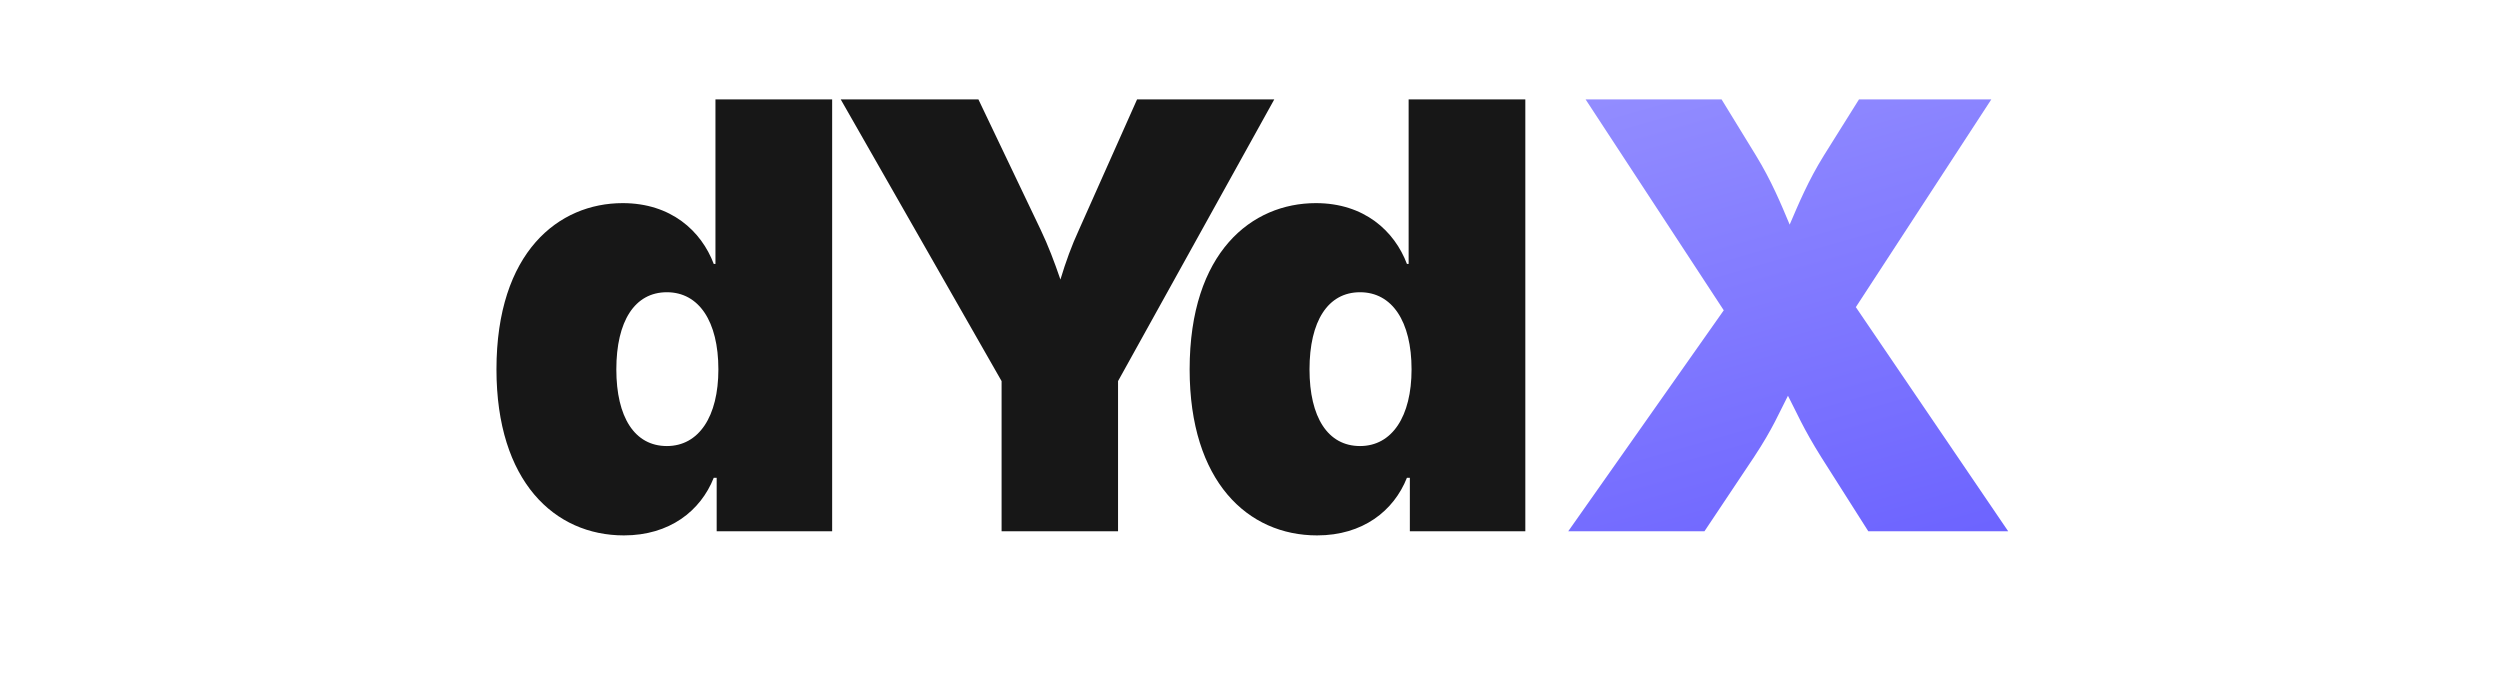
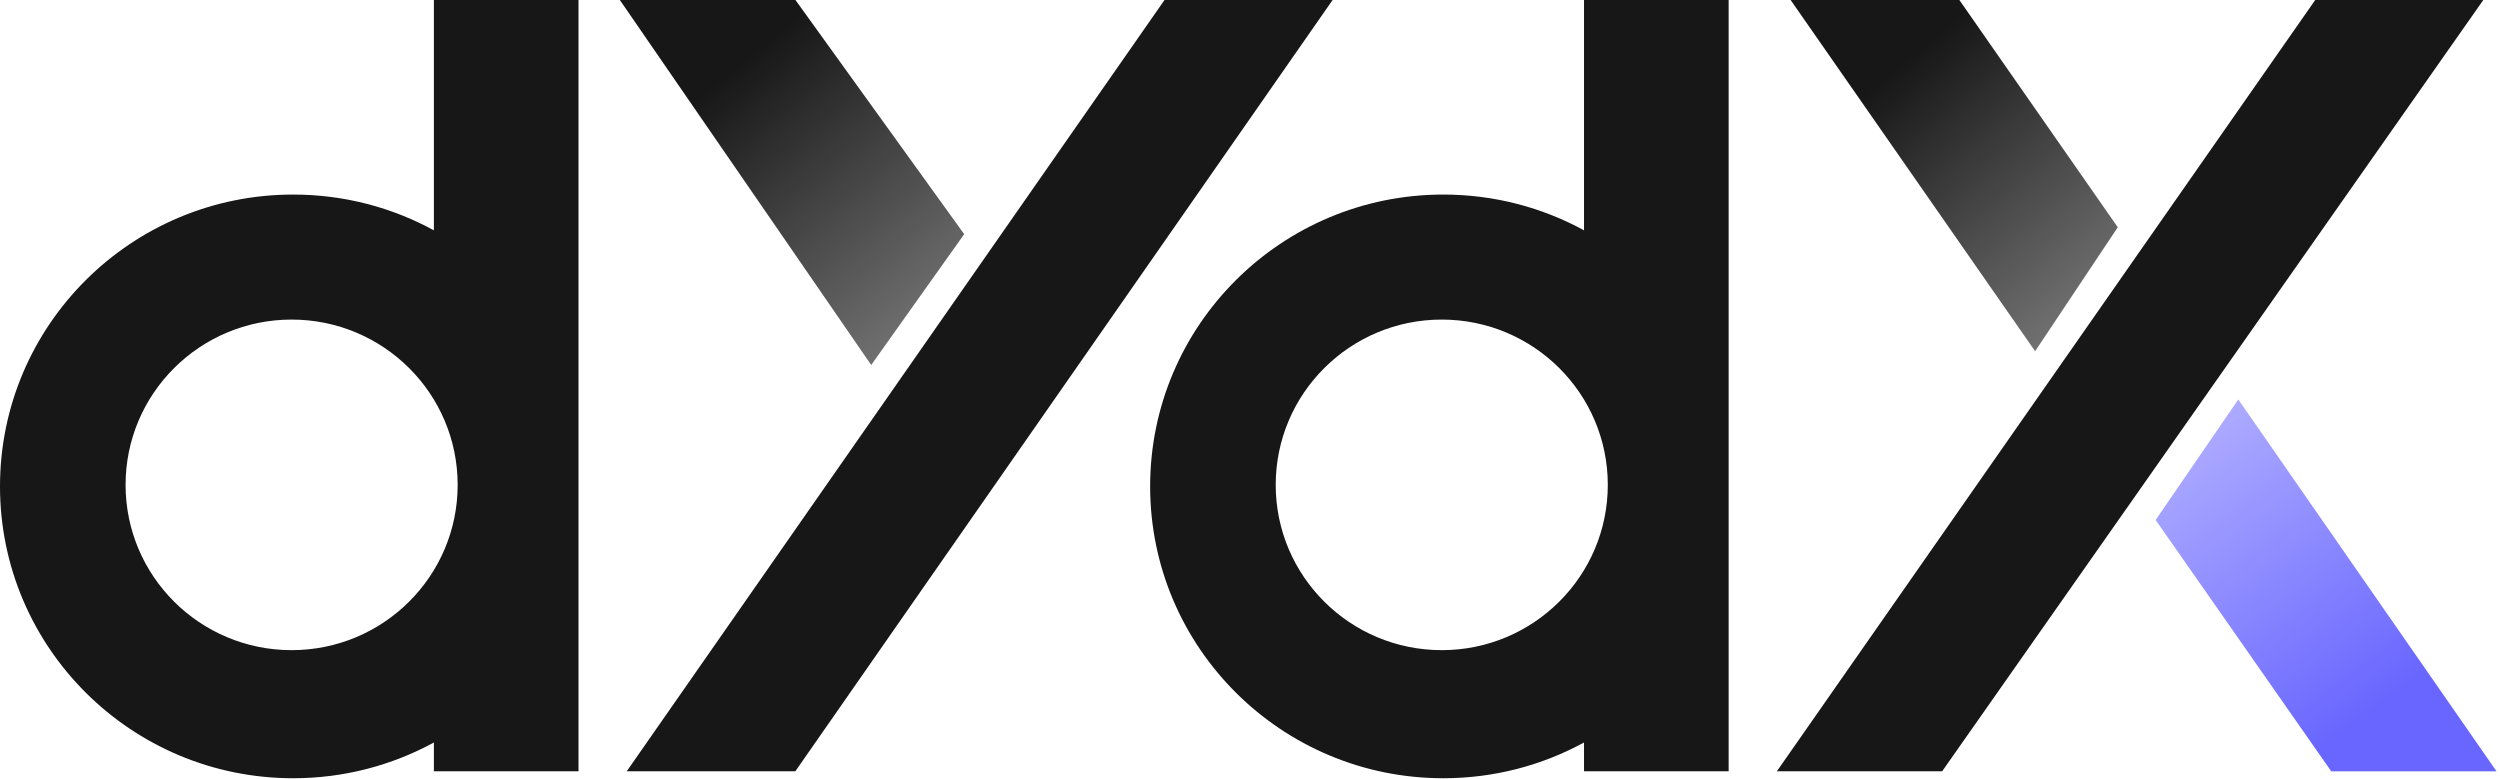
- <svg xmlns="http://www.w3.org/2000/svg" viewBox="0 0 160 44" preserveAspectRatio="xMidYMid meet">
+ <svg xmlns="http://www.w3.org/2000/svg" width="363" height="113" viewBox="0 0 363 113" fill="none">
+   <path d="M336.17 0L258 111.991H282L360.576 0H336.17Z" fill="#171717" />
+   <path d="M284.5 0L307.5 33L295.5 51L260 0H284.5Z" fill="url(#paint0_linear)" />
+   <path d="M338.5 112L313 75.5L325 58L362.5 112H338.5Z" fill="url(#paint1_linear)" />
+   <path fill-rule="evenodd" clip-rule="evenodd" d="M230 0H251V111.991H230V107.808C223.935 111.118 216.972 113 209.567 113C186.058 113 167 94.028 167 70.625C167 47.222 186.058 28.25 209.567 28.25C216.972 28.25 223.935 30.132 230 33.442V0ZM209.343 94.402C222.658 94.402 233.452 83.657 233.452 70.402C233.452 57.147 222.658 46.402 209.343 46.402C196.028 46.402 185.234 57.147 185.234 70.402C185.234 83.657 196.028 94.402 209.343 94.402Z" fill="#171717" />
+   <path d="M169.089 0L91 111.991H115.481L193.495 0H169.089Z" fill="#171717" />
+   <path d="M115.5 0L140 34L126.5 53L90 0H115.5Z" fill="url(#paint2_linear)" />
+   <path fill-rule="evenodd" clip-rule="evenodd" d="M63 0H84V111.991H63V107.808C56.935 111.118 49.972 113 42.567 113C19.058 113 0 94.028 0 70.625C0 47.222 19.058 28.25 42.567 28.25C49.972 28.25 56.935 30.132 63 33.442V0ZM42.343 94.402C55.658 94.402 66.452 83.657 66.452 70.402C66.452 57.147 55.658 46.402 42.343 46.402C29.028 46.402 18.234 57.147 18.234 70.402C18.234 83.657 29.028 94.402 42.343 94.402Z" fill="#171717" />
  <defs>
-     <linearGradient id="dydxX" x1="0%" y1="0%" x2="100%" y2="100%">
-       <stop offset="0%" stop-color="#a8a4ff" />
-       <stop offset="100%" stop-color="#6c63ff" />
+     <linearGradient id="paint0_linear" x1="279" y1="7" x2="311.925" y2="46.748" gradientUnits="userSpaceOnUse">
+       <stop stop-color="#171717" />
+       <stop offset="1" stop-color="#171717" stop-opacity="0.55" />
+     </linearGradient>
+     <linearGradient id="paint1_linear" x1="344" y1="103.5" x2="303.547" y2="48.965" gradientUnits="userSpaceOnUse">
+       <stop stop-color="#6966FF" />
+       <stop offset="1" stop-color="#6966FF" stop-opacity="0.36" />
+     </linearGradient>
+     <linearGradient id="paint2_linear" x1="110" y1="7.275" x2="144.132" y2="49.012" gradientUnits="userSpaceOnUse">
+       <stop stop-color="#171717" />
+       <stop offset="1" stop-color="#171717" stop-opacity="0.55" />
    </linearGradient>
  </defs>
-   <text x="80" y="34" text-anchor="middle" font-family="-apple-system, BlinkMacSystemFont, 'Inter', 'Helvetica Neue', Arial, sans-serif" font-weight="900" font-size="38" letter-spacing="-2.2" fill="#171717">
-     dYd<tspan fill="url(#dydxX)">X</tspan>
-   </text>
</svg>
